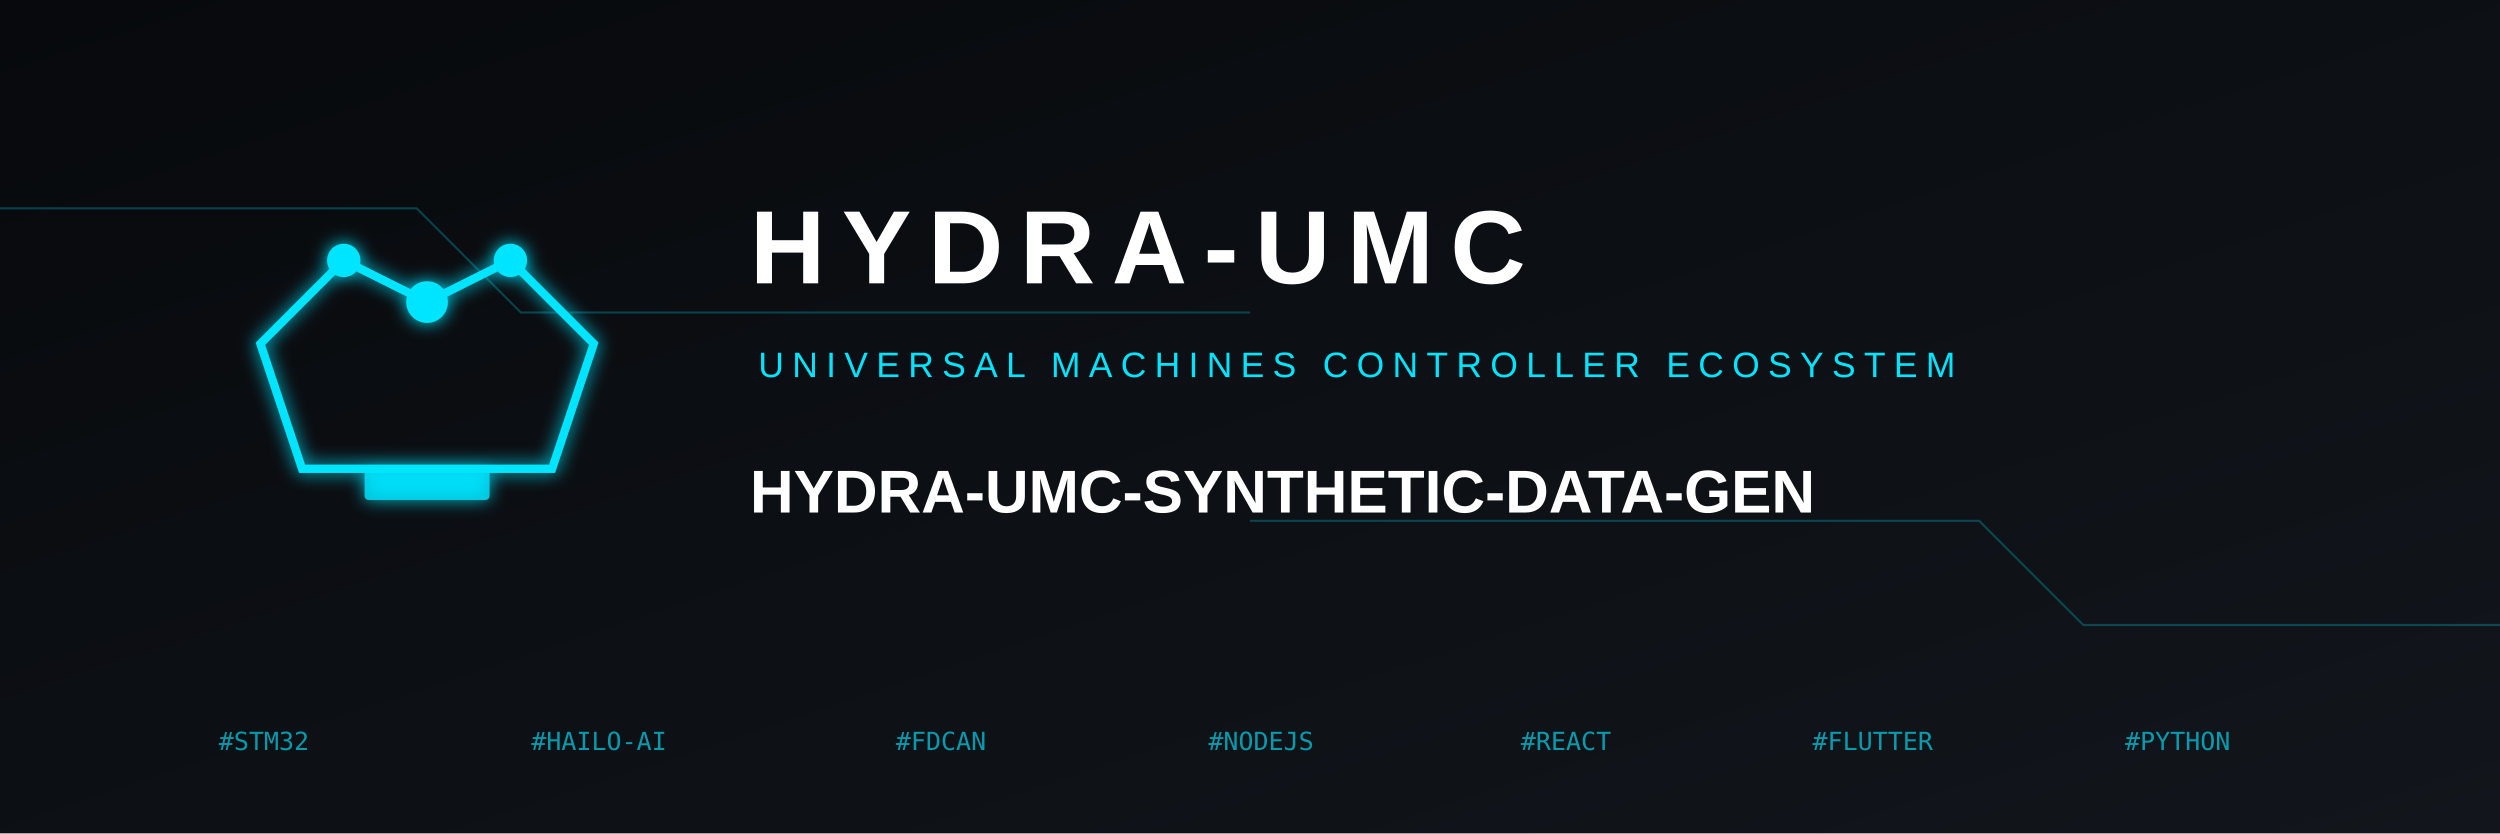
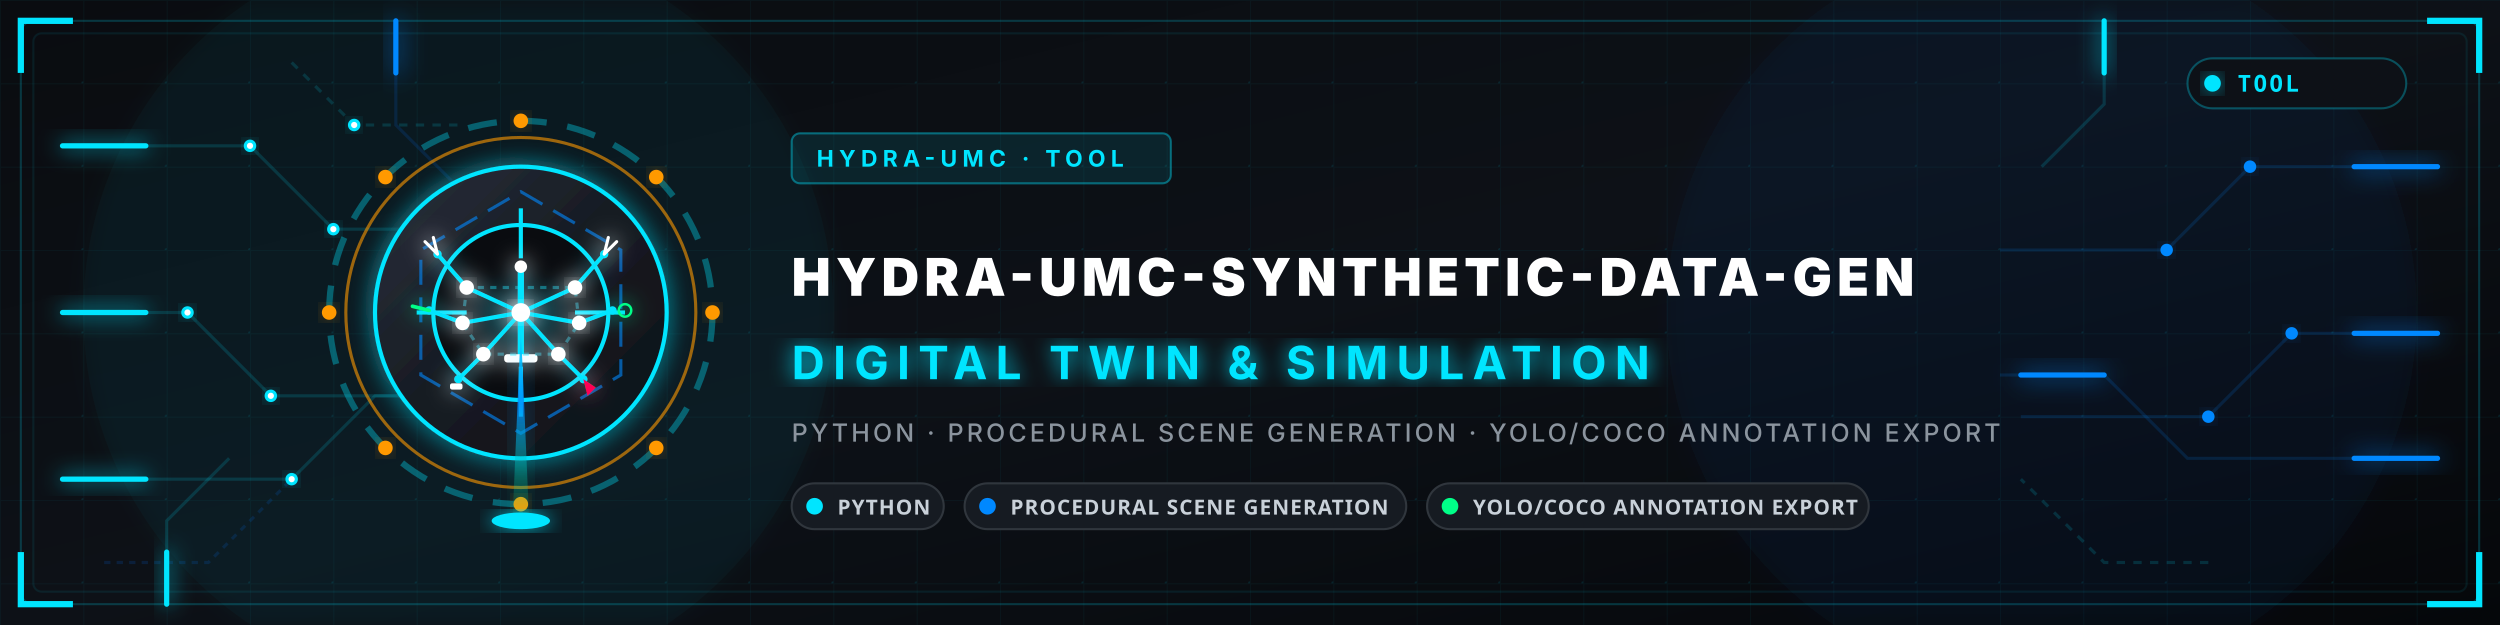
- <svg xmlns="http://www.w3.org/2000/svg" viewBox="0 0 1200 400" role="img" aria-labelledby="title desc">
+ <svg xmlns="http://www.w3.org/2000/svg" viewBox="0 0 1200 300" width="100%" height="100%">
  <defs>
-     <linearGradient id="bg" x1="0%" y1="0%" x2="100%" y2="100%">
-       <stop stop-color="#07090C" />
-       <stop offset="1" stop-color="#12161C" />
-     </linearGradient>
-     <filter id="g">
-       <feGaussianBlur stdDeviation="4" result="b" />
+     <linearGradient id="bgGlow" x1="0%" y1="0%" x2="100%" y2="100%">
+       <stop offset="0%" stop-color="#0A0C10" />
+       <stop offset="50%" stop-color="#0D1117" />
+       <stop offset="100%" stop-color="#05070A" />
+     </linearGradient>
+     <linearGradient id="cyanGlow" x1="0%" y1="0%" x2="100%" y2="0%">
+       <stop offset="0%" stop-color="#00E5FF" stop-opacity="0.8" />
+       <stop offset="100%" stop-color="#0088FF" stop-opacity="0.9" />
+     </linearGradient>
+     <linearGradient id="hydraCyanGlow" x1="0%" y1="0%" x2="100%" y2="100%">
+       <stop offset="0%" stop-color="#00F0FF" />
+       <stop offset="100%" stop-color="#0077FF" />
+     </linearGradient>
+     <linearGradient id="laserBeam" x1="0%" y1="0%" x2="0%" y2="100%">
+       <stop offset="0%" stop-color="#00E5FF" stop-opacity="1" />
+       <stop offset="40%" stop-color="#0088FF" stop-opacity="0.8" />
+       <stop offset="100%" stop-color="#00FF88" stop-opacity="0" />
+     </linearGradient>
+     <linearGradient id="metalGradient" x1="0%" y1="0%" x2="100%" y2="100%">
+       <stop offset="0%" stop-color="#2A303C" />
+       <stop offset="50%" stop-color="#161B22" />
+       <stop offset="100%" stop-color="#0D1117" />
+     </linearGradient>
+     <filter id="glowCyan" x="-20%" y="-20%" width="140%" height="140%">
+       <feGaussianBlur stdDeviation="5" result="blur" />
      <feMerge>
-         <feMergeNode in="b" />
+         <feMergeNode in="blur" />
        <feMergeNode in="SourceGraphic" />
      </feMerge>
    </filter>
+     <filter id="glowBlue" x="-20%" y="-20%" width="140%" height="140%">
+       <feGaussianBlur stdDeviation="6" result="blur" />
+       <feMerge>
+         <feMergeNode in="blur" />
+         <feMergeNode in="SourceGraphic" />
+       </feMerge>
+     </filter>
+     <filter id="glowBeam" x="-30%" y="-30%" width="160%" height="160%">
+       <feGaussianBlur stdDeviation="8" result="blur" />
+       <feMerge>
+         <feMergeNode in="blur" />
+         <feMergeNode in="SourceGraphic" />
+       </feMerge>
+     </filter>
+     <pattern id="cyberGrid" width="40" height="40" patternUnits="userSpaceOnUse">
+       <path d="M 40 0 L 0 0 0 40" fill="none" stroke="#00E5FF" stroke-opacity="0.04" stroke-width="1" />
+       <circle cx="40" cy="40" r="1" fill="#00E5FF" fill-opacity="0.1" />
+     </pattern>
+     <g id="pcbNode">
+       <circle cx="0" cy="0" r="3" fill="#00E5FF" filter="url(#glowCyan)" />
+       <circle cx="0" cy="0" r="1.5" fill="#FFFFFF" />
+     </g>
  </defs>
-   <rect width="1200" height="400" fill="url(#bg)" />
-   <g fill="none" stroke="#00E5FF" stroke-width="1" opacity=".25">
-     <path d="M0 100H200L250 150H600" />
-     <path d="M1200 300H1000L950 250H600" />
-   </g>
-   <g transform="translate(205 185)" filter="url(#g)">
-     <path d="M-60,40 -80,-20 -40,-60 0,-40 40,-60 80,-20 60,40Z" fill="none" stroke="#00E5FF" stroke-width="4" />
-     <circle cy="-40" r="10" fill="#00E5FF" />
-     <circle cx="-40" cy="-60" r="8" fill="#00E5FF" />
-     <circle cx="40" cy="-60" r="8" fill="#00E5FF" />
-     <rect x="-30" y="40" width="60" height="15" rx="2" fill="#00E5FF" opacity=".8" />
-   </g>
-   <text x="360" y="136" font-family="Arial,sans-serif" font-size="50" font-weight="bold" fill="#FFF" letter-spacing="8">HYDRA-UMC</text>
-   <text x="364" y="181" font-family="Arial,sans-serif" font-size="17" fill="#00E5FF" letter-spacing="4">UNIVERSAL MACHINES CONTROLLER ECOSYSTEM</text>
-   <text x="360" y="246" font-family="Arial,sans-serif" font-size="29" font-weight="bold" fill="#FFF">HYDRA-UMC-SYNTHETIC-DATA-GEN</text>
-   <g font-family="monospace" font-size="12" fill="#00E5FF" opacity=".65">
-     <text x="105" y="360">#STM32</text>
-     <text x="255" y="360">#HAILO-AI</text>
-     <text x="430" y="360">#FDCAN</text>
-     <text x="580" y="360">#NODEJS</text>
-     <text x="730" y="360">#REACT</text>
-     <text x="870" y="360">#FLUTTER</text>
-     <text x="1020" y="360">#PYTHON</text>
+   <rect width="1200" height="300" fill="url(#bgGlow)" />
+   <rect width="1200" height="300" fill="url(#cyberGrid)" />
+   <circle cx="220" cy="150" r="180" fill="#00E5FF" fill-opacity="0.03" filter="url(#glowCyan)">
+     <animate attributeName="fill-opacity" values="0.02;0.05;0.02" dur="6s" repeatCount="indefinite" />
+   </circle>
+   <circle cx="980" cy="150" r="180" fill="#0077FF" fill-opacity="0.03" filter="url(#glowBlue)">
+     <animate attributeName="fill-opacity" values="0.02;0.05;0.02" dur="6s" repeatCount="indefinite" />
+   </circle>
+   <rect x="10" y="10" width="1180" height="280" fill="none" stroke="#00E5FF" stroke-opacity="0.2" stroke-width="1" rx="6" />
+   <rect x="16" y="16" width="1168" height="268" fill="none" stroke="#00E5FF" stroke-opacity="0.08" stroke-width="1" rx="4" />
+   <path d="M 10 35 L 10 10 L 35 10" fill="none" stroke="#00E5FF" stroke-width="3">
+     <animate attributeName="stroke-opacity" values="0.6;1;0.6" dur="3s" repeatCount="indefinite" />
+   </path>
+   <path d="M 1190 35 L 1190 10 L 1165 10" fill="none" stroke="#00E5FF" stroke-width="3">
+     <animate attributeName="stroke-opacity" values="0.6;1;0.6" dur="3s" repeatCount="indefinite" />
+   </path>
+   <path d="M 10 265 L 10 290 L 35 290" fill="none" stroke="#00E5FF" stroke-width="3">
+     <animate attributeName="stroke-opacity" values="0.6;1;0.6" dur="3s" repeatCount="indefinite" />
+   </path>
+   <path d="M 1190 265 L 1190 290 L 1165 290" fill="none" stroke="#00E5FF" stroke-width="3">
+     <animate attributeName="stroke-opacity" values="0.6;1;0.6" dur="3s" repeatCount="indefinite" />
+   </path>
+   <g stroke="#00E5FF" stroke-opacity="0.15" stroke-width="1.5" fill="none">
+     <path d="M 30 70 L 120 70 L 160 110 L 240 110" />
+     <path d="M 30 150 L 90 150 L 130 190 L 220 190" />
+     <path d="M 30 230 L 140 230 L 180 190 L 210 190" />
+     <path d="M 80 290 L 80 250 L 110 220" />
+     <path d="M 190 10 L 190 60 L 220 90" stroke="#0077FF" stroke-opacity="0.15" />
+     <path d="M 140 30 L 170 60 L 220 60" stroke-dasharray="4,4" />
+     <path d="M 50 270 L 100 270 L 140 230" stroke="#0077FF" stroke-opacity="0.15" stroke-dasharray="3,3" />
+   </g>
+   <g fill="none" stroke-linecap="round" stroke-linejoin="round">
+     <path d="M 30 70 L 120 70 L 160 110 L 240 110" stroke="#00E5FF" stroke-width="2.5" stroke-dasharray="40, 240" filter="url(#glowCyan)">
+       <animate attributeName="stroke-dashoffset" values="280;0" dur="3s" repeatCount="indefinite" />
+     </path>
+     <path d="M 30 150 L 90 150 L 130 190 L 220 190" stroke="#00E5FF" stroke-width="2.5" stroke-dasharray="40, 220" filter="url(#glowCyan)">
+       <animate attributeName="stroke-dashoffset" values="260;0" dur="3.5s" repeatCount="indefinite" />
+     </path>
+     <path d="M 30 230 L 140 230 L 180 190 L 210 190" stroke="#00E5FF" stroke-width="2.5" stroke-dasharray="40, 230" filter="url(#glowCyan)">
+       <animate attributeName="stroke-dashoffset" values="270;0" dur="3.2s" repeatCount="indefinite" />
+     </path>
+     <path d="M 80 290 L 80 250 L 110 220" stroke="#00E5FF" stroke-width="2.5" stroke-dasharray="25, 100" filter="url(#glowCyan)">
+       <animate attributeName="stroke-dashoffset" values="125;0" dur="2.5s" repeatCount="indefinite" />
+     </path>
+     <path d="M 190 10 L 190 60 L 220 90" stroke="#0088FF" stroke-width="2.5" stroke-dasharray="25, 90" filter="url(#glowBlue)">
+       <animate attributeName="stroke-dashoffset" values="115;0" dur="2.8s" repeatCount="indefinite" />
+     </path>
+   </g>
+   <use href="#pcbNode" x="120" y="70" />
+   <use href="#pcbNode" x="160" y="110" />
+   <use href="#pcbNode" x="90" y="150" />
+   <use href="#pcbNode" x="130" y="190" />
+   <use href="#pcbNode" x="140" y="230" />
+   <use href="#pcbNode" x="170" y="60" />
+   <g stroke="#0088FF" stroke-opacity="0.15" stroke-width="1.5" fill="none">
+     <path d="M 1170 80 L 1080 80 L 1040 120 L 960 120" />
+     <path d="M 1170 160 L 1100 160 L 1060 200 L 970 200" />
+     <path d="M 1170 220 L 1050 220 L 1010 180 M 1010 180 L 960 180" />
+     <path d="M 1010 10 L 1010 50 L 980 80" stroke="#00E5FF" stroke-opacity="0.15" />
+     <path d="M 1060 270 L 1010 270 L 970 230" stroke="#00E5FF" stroke-opacity="0.15" stroke-dasharray="4,4" />
+   </g>
+   <g fill="none" stroke-linecap="round" stroke-linejoin="round">
+     <path d="M 1170 80 L 1080 80 L 1040 120 L 960 120" stroke="#0088FF" stroke-width="2.5" stroke-dasharray="40, 230" filter="url(#glowBlue)">
+       <animate attributeName="stroke-dashoffset" values="0;270" dur="3.5s" repeatCount="indefinite" />
+     </path>
+     <path d="M 1170 160 L 1100 160 L 1060 200 L 970 200" stroke="#0088FF" stroke-width="2.5" stroke-dasharray="40, 240" filter="url(#glowBlue)">
+       <animate attributeName="stroke-dashoffset" values="0;280" dur="3.8s" repeatCount="indefinite" />
+     </path>
+     <path d="M 1170 220 L 1050 220 L 1010 180 M 1010 180 L 960 180" stroke="#0088FF" stroke-width="2.5" stroke-dasharray="40, 250" filter="url(#glowBlue)">
+       <animate attributeName="stroke-dashoffset" values="0;290" dur="4s" repeatCount="indefinite" />
+     </path>
+     <path d="M 1010 10 L 1010 50 L 980 80" stroke="#00E5FF" stroke-width="2.5" stroke-dasharray="25, 95" filter="url(#glowCyan)">
+       <animate attributeName="stroke-dashoffset" values="0;120" dur="2.6s" repeatCount="indefinite" />
+     </path>
+   </g>
+   <circle cx="1080" cy="80" r="3" fill="#0088FF" filter="url(#glowBlue)" />
+   <circle cx="1040" cy="120" r="3" fill="#0088FF" filter="url(#glowBlue)" />
+   <circle cx="1100" cy="160" r="3" fill="#0088FF" filter="url(#glowBlue)" />
+   <circle cx="1060" cy="200" r="3" fill="#0088FF" filter="url(#glowBlue)" />
+   <g transform="translate(250, 150)">
+     <g>
+       <circle cx="0" cy="0" r="92" fill="none" stroke="#00E5FF" stroke-opacity="0.35" stroke-width="3" stroke-dasharray="14,10" />
+       <circle cx="0" cy="0" r="84" fill="none" stroke="#FF9900" stroke-opacity="0.6" stroke-width="1.5" />
+       <circle cx="92" cy="0" r="3.5" fill="#FF9900" filter="url(#glowBlue)" />
+       <circle cx="65" cy="65" r="3.5" fill="#FF9900" filter="url(#glowBlue)" />
+       <circle cx="0" cy="92" r="3.5" fill="#FF9900" filter="url(#glowBlue)" />
+       <circle cx="-65" cy="65" r="3.5" fill="#FF9900" filter="url(#glowBlue)" />
+       <circle cx="-92" cy="0" r="3.5" fill="#FF9900" filter="url(#glowBlue)" />
+       <circle cx="-65" cy="-65" r="3.5" fill="#FF9900" filter="url(#glowBlue)" />
+       <circle cx="0" cy="-92" r="3.5" fill="#FF9900" filter="url(#glowBlue)" />
+       <circle cx="65" cy="-65" r="3.5" fill="#FF9900" filter="url(#glowBlue)" />
+       <animateTransform attributeName="transform" type="rotate" from="0 0 0" to="360 0 0" dur="25s" repeatCount="indefinite" />
+     </g>
+     <circle cx="0" cy="0" r="70" fill="url(#metalGradient)" stroke="#00E5FF" stroke-width="2" filter="url(#glowCyan)" />
+     <g>
+       <polygon points="0,-58 48,-30 48,30 0,58 -48,30 -48,-30" fill="none" stroke="#0088FF" stroke-width="1.5" stroke-dasharray="12,6" opacity="0.6" />
+       <animateTransform attributeName="transform" type="rotate" from="360 0 0" to="0 0 0" dur="18s" repeatCount="indefinite" />
+     </g>
+     <circle cx="0" cy="0" r="42" fill="#0A0C10" stroke="#00E5FF" stroke-width="2" />
+     <line x1="-50" y1="0" x2="-26" y2="0" stroke="#00E5FF" stroke-width="2" />
+     <line x1="26" y1="0" x2="50" y2="0" stroke="#00E5FF" stroke-width="2" />
+     <line x1="0" y1="-50" x2="0" y2="-26" stroke="#00E5FF" stroke-width="2" />
+     <line x1="0" y1="26" x2="0" y2="50" stroke="#00E5FF" stroke-width="2" />
+     <g id="hydra8ArmSystem" filter="url(#glowCyan)">
+       <line x1="0" y1="0" x2="0" y2="22" stroke="#00E5FF" stroke-width="3" stroke-linecap="round" />
+       <rect x="-8" y="20" width="16" height="4" rx="1.5" fill="#FFFFFF" />
+       <line x1="0" y1="0" x2="0" y2="-22" stroke="#00E5FF" stroke-width="3" stroke-linecap="round" />
+       <circle cx="0" cy="-22" r="3" fill="#FFFFFF" />
+       <path d="M -26 -12 L -28 5 L -18 20 L 18 20 L 28 5 L 26 -12 Z" fill="none" stroke="#00E5FF" stroke-width="1.5" stroke-dasharray="3,3" opacity="0.4" />
+       <path d="M 0 0 L -26 -12 M 0 0 L -28 5 M 0 0 L -18 20 M 0 0 L 18 20 M 0 0 L 28 5 M 0 0 L 26 -12" stroke="#00E5FF" stroke-width="2" stroke-linecap="round" />
+       <g transform="translate(-26, -12)">
+         <g>
+           <animateTransform attributeName="transform" type="rotate" values="-25;15;-25" dur="3.4s" repeatCount="indefinite" />
+           <line x1="0" y1="0" x2="-14" y2="-16" stroke="#00E5FF" stroke-width="2" stroke-linecap="round" />
+           <circle cx="-14" cy="-16" r="2" fill="#00E5FF" />
+           <g transform="translate(-14, -16)">
+             <animateTransform attributeName="transform" type="rotate" values="30;-20;30" dur="3.4s" repeatCount="indefinite" />
+             <path d="M 0 0 L -6 -6 M 0 0 L -2 -8" stroke="#FFFFFF" stroke-width="1.5" stroke-linecap="round" />
+           </g>
+         </g>
+       </g>
+       <g transform="translate(-28, 5)">
+         <g>
+           <animateTransform attributeName="transform" type="rotate" values="-18;22;-18" dur="4.0s" repeatCount="indefinite" />
+           <line x1="0" y1="0" x2="-16" y2="-6" stroke="#00E5FF" stroke-width="2" stroke-linecap="round" />
+           <circle cx="-16" cy="-6" r="2" fill="#00E5FF" />
+           <g transform="translate(-16, -6)">
+             <animateTransform attributeName="transform" type="rotate" values="-25;25;-25" dur="4.0s" repeatCount="indefinite" />
+             <line x1="0" y1="0" x2="-8" y2="-2" stroke="#00FF88" stroke-width="1.8" stroke-linecap="round" />
+           </g>
+         </g>
+       </g>
+       <g transform="translate(-18, 20)">
+         <g>
+           <animateTransform attributeName="transform" type="rotate" values="-15;20;-15" dur="4.5s" repeatCount="indefinite" />
+           <line x1="0" y1="0" x2="-12" y2="12" stroke="#00E5FF" stroke-width="2" stroke-linecap="round" />
+           <circle cx="-12" cy="12" r="2" fill="#00E5FF" />
+           <g transform="translate(-12, 12)">
+             <animateTransform attributeName="transform" type="rotate" values="20;-15;20" dur="4.5s" repeatCount="indefinite" />
+             <rect x="-4" y="2" width="6" height="3" rx="1" fill="#FFFFFF" />
+           </g>
+         </g>
+       </g>
+       <g transform="translate(18, 20)">
+         <g>
+           <animateTransform attributeName="transform" type="rotate" values="15;-20;15" dur="4.2s" repeatCount="indefinite" />
+           <line x1="0" y1="0" x2="12" y2="12" stroke="#00E5FF" stroke-width="2" stroke-linecap="round" />
+           <circle cx="12" cy="12" r="2" fill="#00E5FF" />
+           <g transform="translate(12, 12)">
+             <animateTransform attributeName="transform" type="rotate" values="-20;15;-20" dur="4.2s" repeatCount="indefinite" />
+             <polygon points="0,0 6,4 2,8" fill="#FF0055" />
+           </g>
+         </g>
+       </g>
+       <g transform="translate(28, 5)">
+         <g>
+           <animateTransform attributeName="transform" type="rotate" values="22;-18;22" dur="3.8s" repeatCount="indefinite" />
+           <line x1="0" y1="0" x2="16" y2="-6" stroke="#00E5FF" stroke-width="2" stroke-linecap="round" />
+           <circle cx="16" cy="-6" r="2" fill="#00E5FF" />
+           <g transform="translate(16, -6)">
+             <animateTransform attributeName="transform" type="rotate" values="20;-20;20" dur="3.8s" repeatCount="indefinite" />
+             <circle cx="6" cy="0" r="3" fill="none" stroke="#00FF88" stroke-width="1.2" />
+           </g>
+         </g>
+       </g>
+       <g transform="translate(26, -12)">
+         <g>
+           <animateTransform attributeName="transform" type="rotate" values="25;-15;25" dur="3.2s" repeatCount="indefinite" />
+           <line x1="0" y1="0" x2="14" y2="-16" stroke="#00E5FF" stroke-width="2" stroke-linecap="round" />
+           <circle cx="14" cy="-16" r="2" fill="#00E5FF" />
+           <g transform="translate(14, -16)">
+             <animateTransform attributeName="transform" type="rotate" values="-30;20;-30" dur="3.2s" repeatCount="indefinite" />
+             <path d="M 0 0 L 6 -6 M 0 0 L 2 -8" stroke="#FFFFFF" stroke-width="1.5" stroke-linecap="round" />
+           </g>
+         </g>
+       </g>
+       <circle cx="0" cy="0" r="4.5" fill="#FFFFFF" filter="url(#glowCyan)" />
+       <circle cx="-26" cy="-12" r="3.5" fill="#FFFFFF" filter="url(#glowCyan)" />
+       <circle cx="-28" cy="5" r="3.5" fill="#FFFFFF" filter="url(#glowCyan)" />
+       <circle cx="-18" cy="20" r="3.5" fill="#FFFFFF" filter="url(#glowCyan)" />
+       <circle cx="18" cy="20" r="3.5" fill="#FFFFFF" filter="url(#glowCyan)" />
+       <circle cx="28" cy="5" r="3.5" fill="#FFFFFF" filter="url(#glowCyan)" />
+       <circle cx="26" cy="-12" r="3.5" fill="#FFFFFF" filter="url(#glowCyan)" />
+     </g>
+   </g>
+   <path d="M 250 157 L 246 250 L 254 250 Z" fill="url(#laserBeam)" filter="url(#glowBeam)">
+     <animate attributeName="opacity" values="0.3;1;0.3" dur="1.2s" repeatCount="indefinite" />
+   </path>
+   <ellipse cx="250" cy="250" rx="14" ry="4" fill="#00E5FF" filter="url(#glowCyan)">
+     <animate attributeName="rx" values="10;18;10" dur="1.2s" repeatCount="indefinite" />
+     <animate attributeName="opacity" values="0.4;1;0.4" dur="1.2s" repeatCount="indefinite" />
+   </ellipse>
+   <g transform="translate(380, 0)">
+     <g transform="translate(0, 82)">
+       <rect x="0" y="-18" width="182" height="24" rx="4" fill="#00E5FF" fill-opacity="0.1" stroke="#00E5FF" stroke-opacity="0.4" stroke-width="1">
+         <animate attributeName="stroke-opacity" values="0.3;0.8;0.3" dur="4s" repeatCount="indefinite" />
+       </rect>
+       <text x="12" y="-2" font-family="'Inter', 'Segoe UI', 'Roboto', sans-serif" font-weight="700" font-size="11" fill="#00E5FF" letter-spacing="2.5">HYDRA-UMC · TOOL</text>
+     </g>
+     <text x="0" y="142" font-family="'Inter', 'Segoe UI', 'Roboto', sans-serif" font-weight="900" font-size="25" fill="#FFFFFF" letter-spacing="2.5">HYDRA-UMC-SYNTHETIC-DATA-GEN</text>
+     <text x="0" y="182" font-family="'Inter', 'Segoe UI', 'Roboto', sans-serif" font-weight="700" font-size="22" fill="#00E5FF" letter-spacing="4" filter="url(#glowCyan)">DIGITAL TWIN &amp; SIMULATION</text>
+     <text x="0" y="212" font-family="'Inter', 'Segoe UI', 'Roboto', sans-serif" font-weight="500" font-size="12" fill="#8B949E" letter-spacing="1.5">PYTHON · PROCEDURAL SCENE GENERATION · YOLO/COCO ANNOTATION EXPORT</text>
+     <g transform="translate(0, 232)">
+       <rect x="0" y="0" width="73" height="22" rx="11" fill="#161B22" stroke="#30363D" stroke-width="1" />
+       <circle cx="11" cy="11" r="4" fill="#00E5FF">
+         <animate attributeName="opacity" values="0.5;1;0.5" dur="2.0s" repeatCount="indefinite" />
+       </circle>
+       <text x="22" y="15" font-family="sans-serif" font-weight="600" font-size="10" fill="#C9D1D9" letter-spacing="0.5">PYTHON</text>
+       <rect x="83" y="0" width="212" height="22" rx="11" fill="#161B22" stroke="#30363D" stroke-width="1" />
+       <circle cx="94" cy="11" r="4" fill="#0088FF">
+         <animate attributeName="opacity" values="0.5;1;0.5" dur="2.2s" repeatCount="indefinite" />
+       </circle>
+       <text x="105" y="15" font-family="sans-serif" font-weight="600" font-size="10" fill="#C9D1D9" letter-spacing="0.5">PROCEDURAL SCENE GENERATION</text>
+       <rect x="305" y="0" width="212" height="22" rx="11" fill="#161B22" stroke="#30363D" stroke-width="1" />
+       <circle cx="316" cy="11" r="4" fill="#00FF88">
+         <animate attributeName="opacity" values="0.5;1;0.5" dur="2.4s" repeatCount="indefinite" />
+       </circle>
+       <text x="327" y="15" font-family="sans-serif" font-weight="600" font-size="10" fill="#C9D1D9" letter-spacing="0.5">YOLO/COCO ANNOTATION EXPORT</text>
+     </g>
+   </g>
+   <g transform="translate(1060, 42)">
+     <rect x="-10" y="-14" width="105" height="24" rx="12" fill="#0D1117" stroke="#00E5FF" stroke-opacity="0.3" stroke-width="1" />
+     <circle cx="2" cy="-2" r="4" fill="#00E5FF" filter="url(#glowCyan)">
+       <animate attributeName="opacity" values="0.3;1;0.3" dur="1.5s" repeatCount="indefinite" />
+     </circle>
+     <text x="14" y="2" font-family="monospace" font-weight="700" font-size="11" fill="#00E5FF" letter-spacing="1">TOOL</text>
  </g>
</svg>
